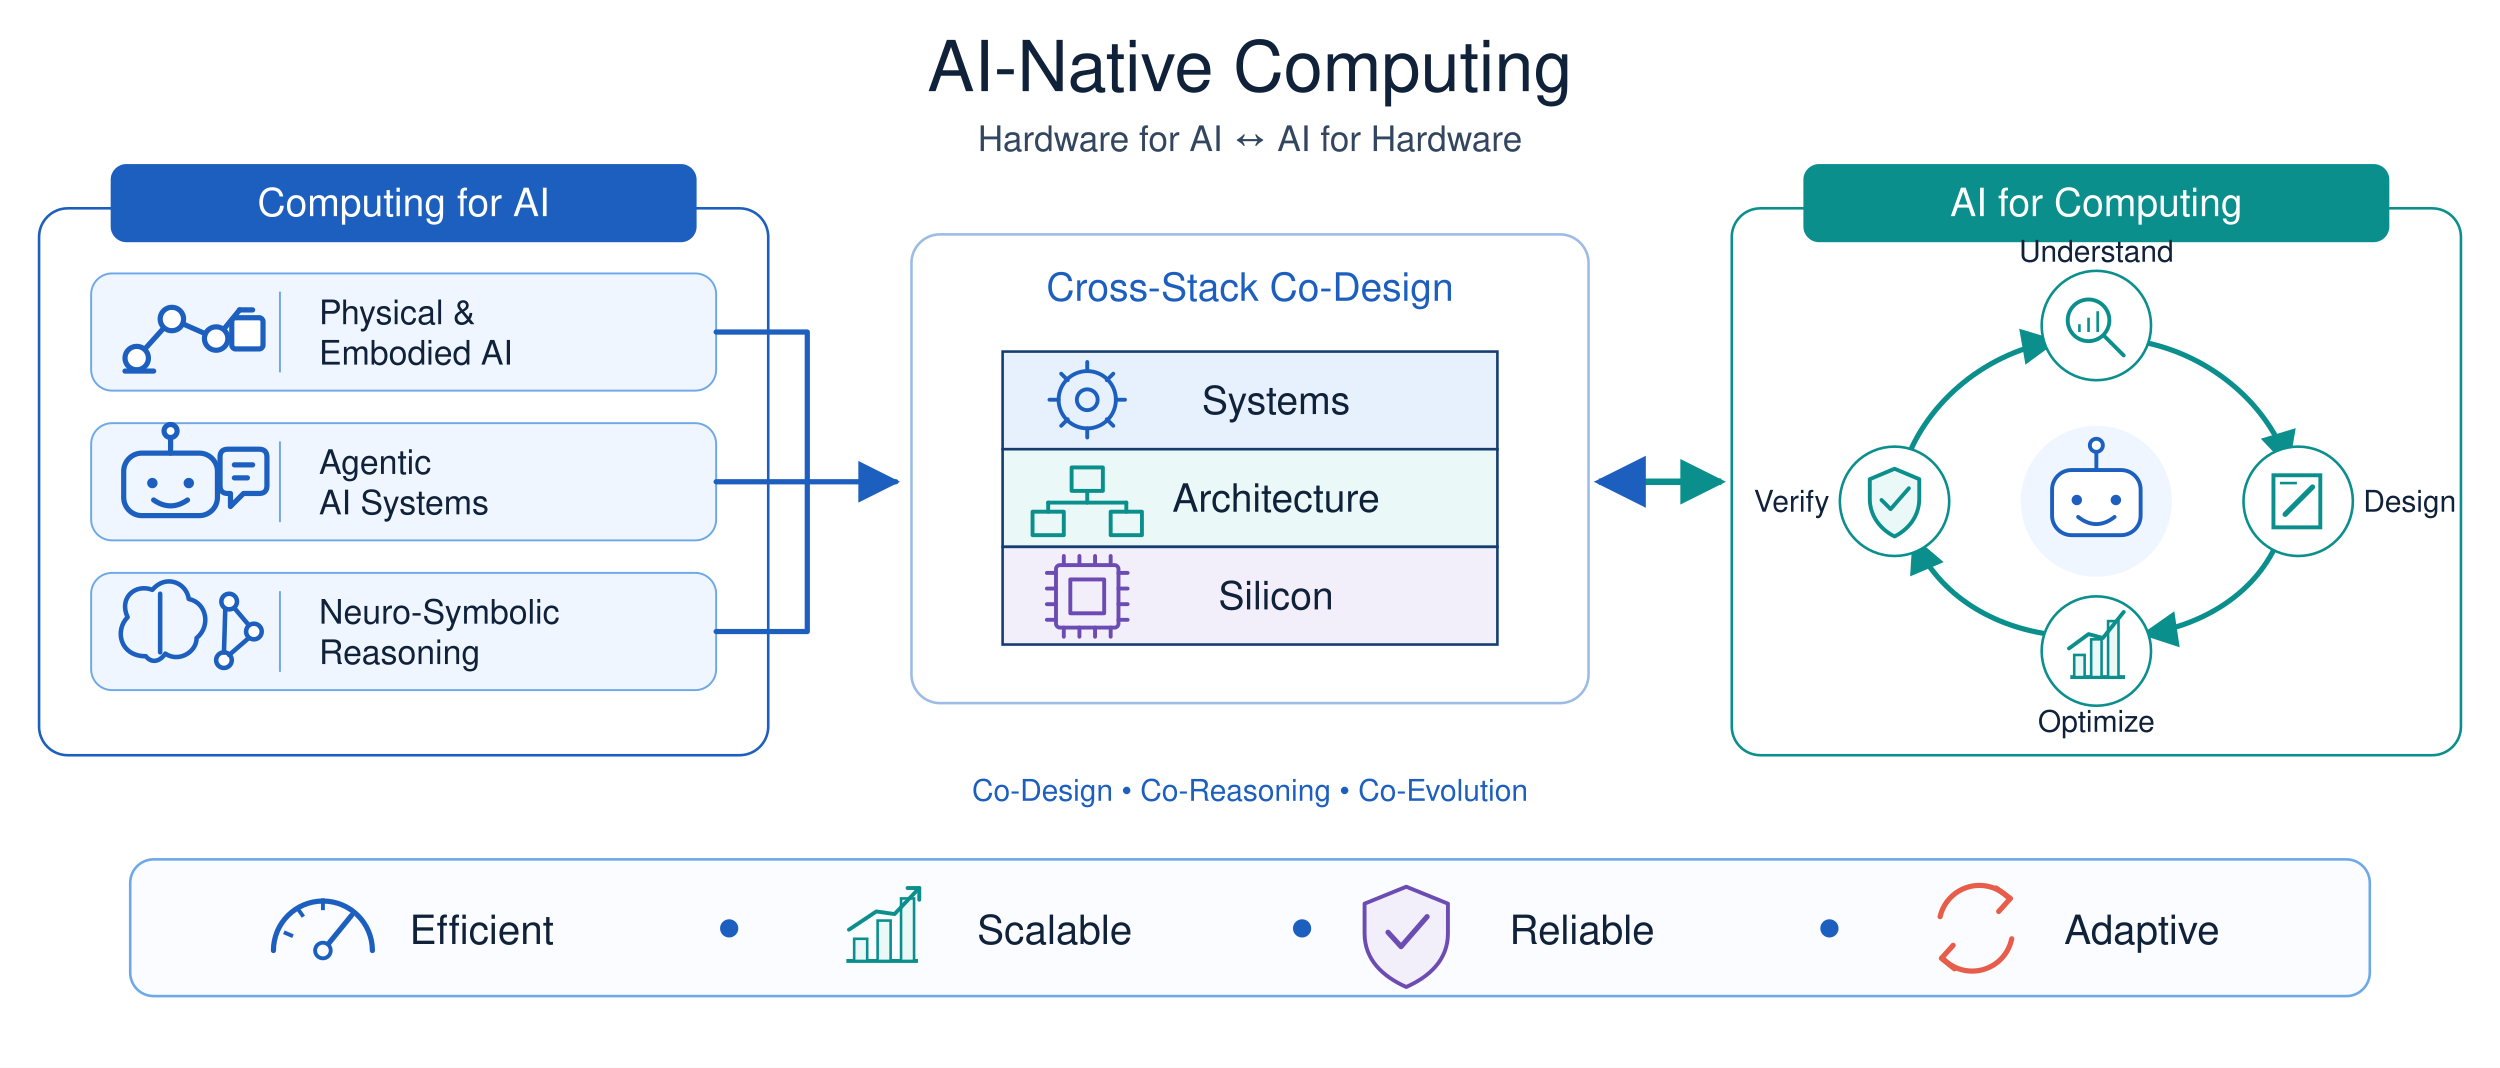
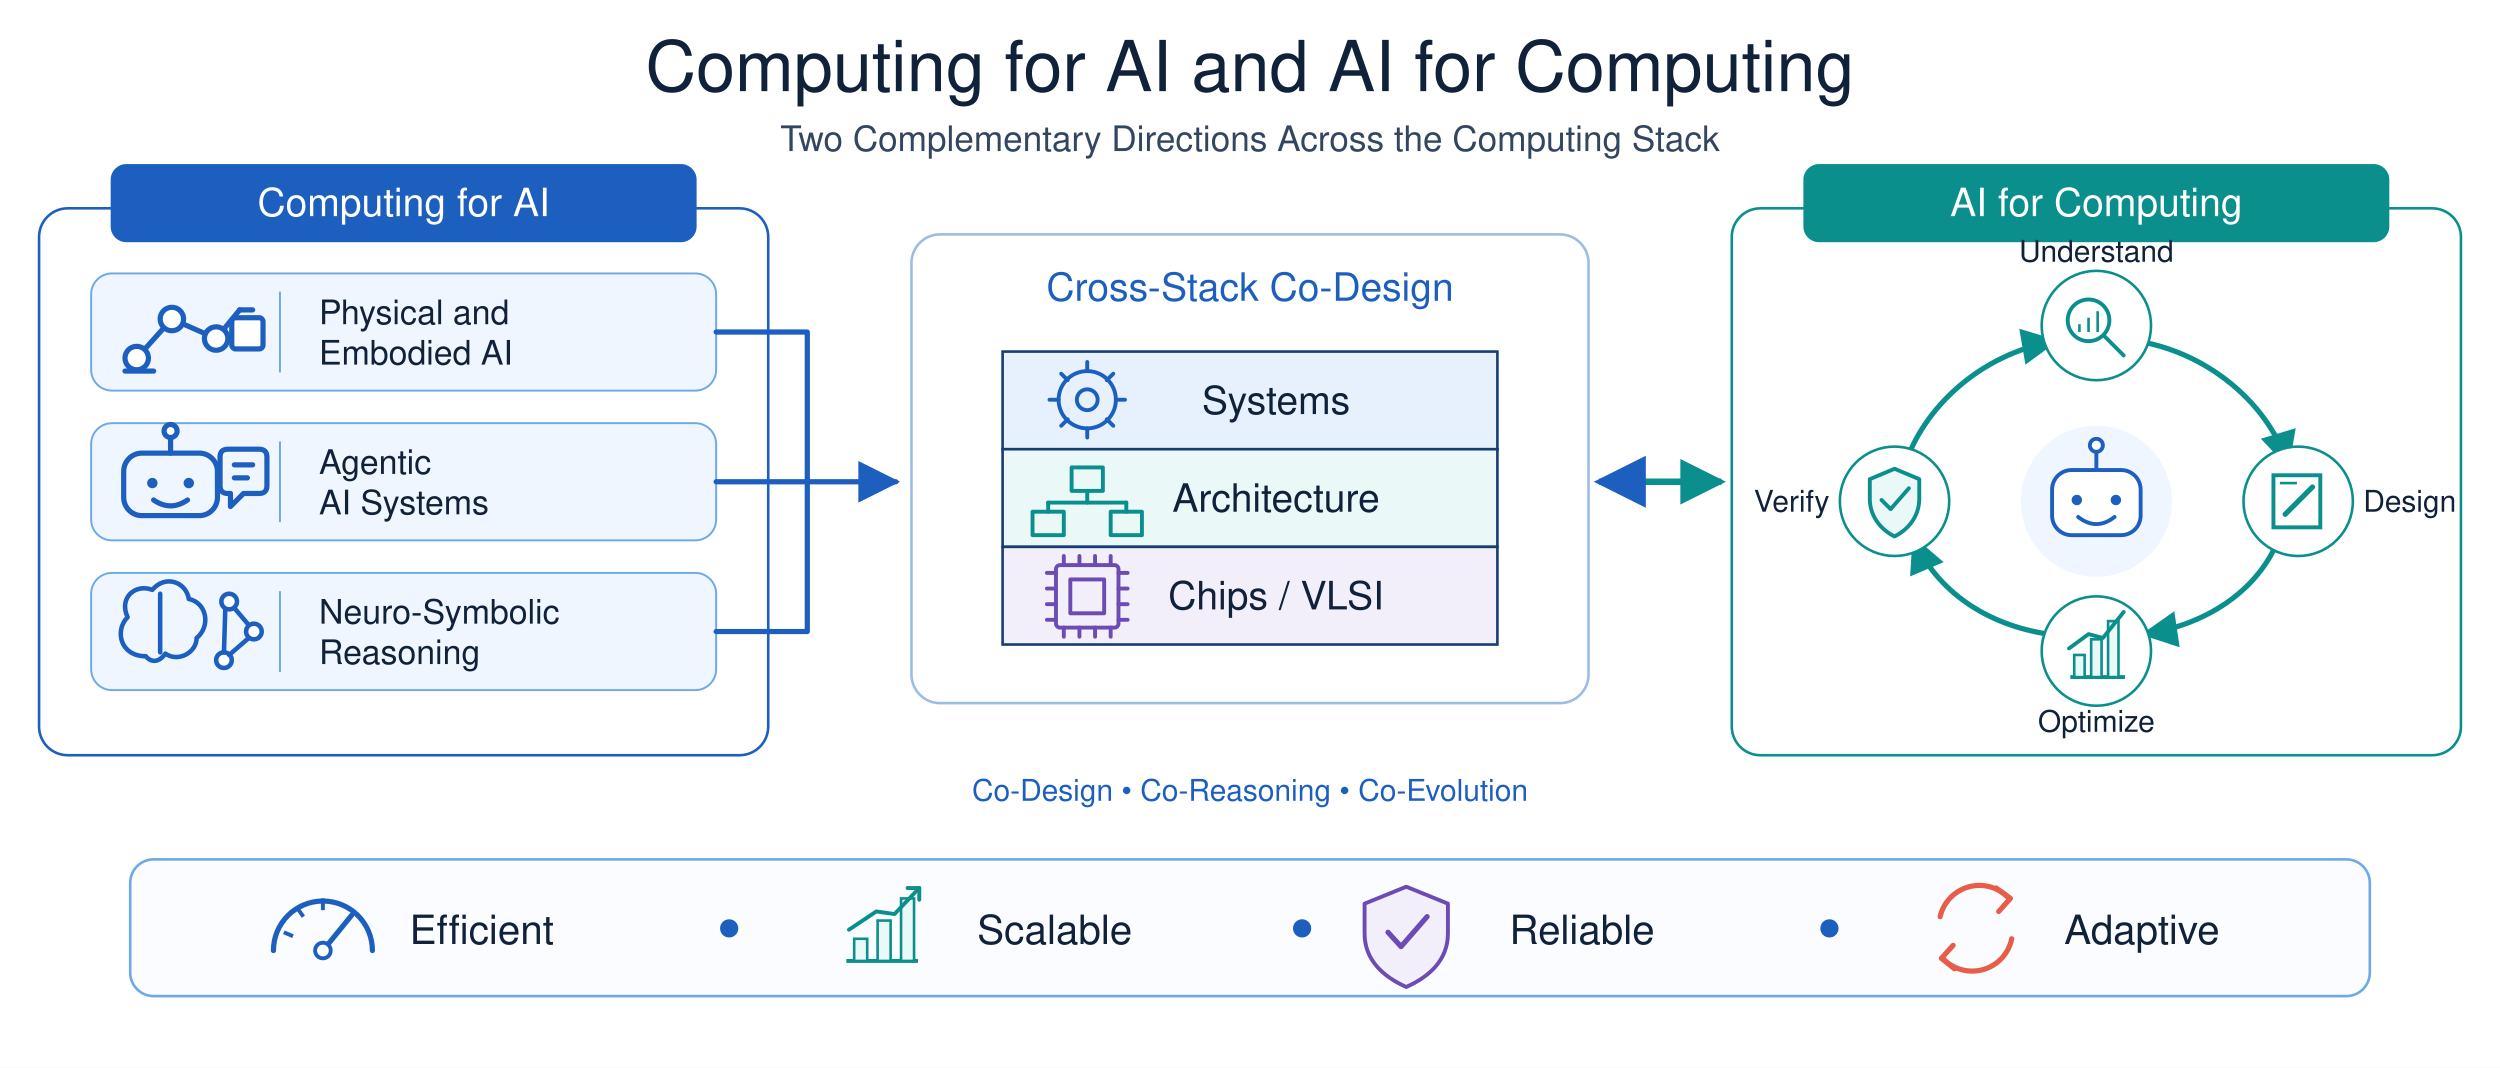
<svg xmlns="http://www.w3.org/2000/svg" version="1.1" width="1920" height="820" viewBox="0 0 1920 820">
  <defs>
    <marker id="arrow-blue" viewBox="0 0 10 10" refX="9" refY="5" markerWidth="8" markerHeight="8" orient="auto-start-reverse">
      <path d="M 0 0 L 10 5 L 0 10 Z" fill="#1D5FBF" />
    </marker>
    <marker id="arrow-teal" viewBox="0 0 10 10" refX="9" refY="5" markerWidth="7" markerHeight="7" orient="auto">
      <path d="M 0 0 L 10 5 L 0 10 Z" fill="#0A8F8D" />
    </marker>
  </defs>
  <rect id="background" x="0" y="0" width="1920" height="820" fill="#FFFFFF" />
  <g id="header" font-family="Helvetica, Arial, sans-serif" font-weight="400" font-style="normal" font-stretch="normal" text-anchor="middle">
-     <text x="960" y="70" font-size="54" fill="#10213A">AI-Native Computing</text>
-     <text x="960" y="116" font-size="27" fill="#33465F">Hardware for AI ↔ AI for Hardware</text>
+     <text x="960" y="70" font-size="54" fill="#10213A">Computing for AI and AI for Computing</text>
+     <text x="960" y="116" font-size="27" fill="#33465F">Two Complementary Directions Across the Computing Stack</text>
  </g>
  <g id="computing-for-ai">
    <rect x="30" y="160" width="560" height="420" rx="22" fill="#FFFFFF" stroke="#1D5FBF" stroke-width="2" />
    <rect x="85" y="126" width="450" height="60" rx="12" fill="#1D5FBF" />
    <text x="310" y="166" font-family="Helvetica, Arial, sans-serif" font-size="30" font-weight="400" font-style="normal" font-stretch="normal" text-anchor="middle" fill="#FFFFFF">Computing for AI</text>
    <g id="physical-embodied-ai">
      <rect x="70" y="210" width="480" height="90" rx="16" fill="#EFF6FF" stroke="#6EA8E8" stroke-width="1.5" />
      <line x1="215" y1="224" x2="215" y2="286" stroke="#6EA8E8" stroke-width="1.5" />
      <g fill="none" stroke="#1D5FBF" stroke-width="4" stroke-linecap="round" stroke-linejoin="round">
        <line x1="105" y1="275" x2="132" y2="245" />
        <line x1="132" y1="245" x2="166" y2="260" />
        <line x1="166" y1="260" x2="184" y2="238" />
        <circle cx="105" cy="275" r="9" fill="#FFFFFF" />
        <circle cx="132" cy="245" r="9" fill="#FFFFFF" />
        <circle cx="166" cy="260" r="9" fill="#FFFFFF" />
        <line x1="184" y1="238" x2="194" y2="238" />
        <line x1="96" y1="285" x2="118" y2="285" />
        <rect x="178" y="244" width="24" height="24" rx="3" fill="#FFFFFF" />
      </g>
      <text x="245" y="249" font-family="Helvetica, Arial, sans-serif" font-size="26" font-weight="400" font-style="normal" font-stretch="normal" fill="#10213A">
-         <tspan x="245" dy="0">Physical &amp;</tspan>
+         <tspan x="245" dy="0">Physical and</tspan>
        <tspan x="245" dy="31">Embodied AI</tspan>
      </text>
    </g>
    <g id="agentic-ai-systems">
      <rect x="70" y="325" width="480" height="90" rx="16" fill="#EFF6FF" stroke="#6EA8E8" stroke-width="1.5" />
      <line x1="215" y1="339" x2="215" y2="401" stroke="#6EA8E8" stroke-width="1.5" />
      <g fill="none" stroke="#1D5FBF" stroke-width="4" stroke-linecap="round" stroke-linejoin="round">
        <rect x="95" y="348" width="72" height="48" rx="14" />
        <line x1="131" y1="348" x2="131" y2="335" />
        <circle cx="131" cy="331" r="5" fill="#FFFFFF" />
        <circle cx="117" cy="371" r="4" fill="#1D5FBF" stroke="none" />
        <circle cx="145" cy="371" r="4" fill="#1D5FBF" stroke="none" />
        <path d="M 118 384 Q 131 393 144 384" />
        <path d="M 175 345 H 199 Q 205 345 205 351 V 373 Q 205 379 199 379 H 187 L 177 389 V 379 H 175 Q 169 379 169 373 V 351 Q 169 345 175 345 Z" />
        <line x1="180" y1="357" x2="194" y2="357" />
        <line x1="180" y1="367" x2="190" y2="367" />
      </g>
      <text x="245" y="364" font-family="Helvetica, Arial, sans-serif" font-size="26" font-weight="400" font-style="normal" font-stretch="normal" fill="#10213A">
        <tspan x="245" dy="0">Agentic</tspan>
        <tspan x="245" dy="31">AI Systems</tspan>
      </text>
    </g>
    <g id="neuro-symbolic-reasoning">
      <rect x="70" y="440" width="480" height="90" rx="16" fill="#EFF6FF" stroke="#6EA8E8" stroke-width="1.5" />
      <line x1="215" y1="454" x2="215" y2="516" stroke="#6EA8E8" stroke-width="1.5" />
      <g fill="none" stroke="#1D5FBF" stroke-width="3.5" stroke-linecap="round" stroke-linejoin="round">
        <path d="M 112 504 C 92 504 88 484 98 474 C 91 459 104 448 117 453 C 127 441 143 447 145 460 C 159 463 162 481 151 490 C 151 501 137 509 127 502 C 122 509 116 509 112 504 Z" />
        <line x1="123" y1="456" x2="123" y2="501" />
        <circle cx="176" cy="462" r="6" fill="#FFFFFF" />
        <circle cx="195" cy="485" r="6" fill="#FFFFFF" />
        <circle cx="172" cy="507" r="6" fill="#FFFFFF" />
        <line x1="180" y1="467" x2="191" y2="480" />
        <line x1="191" y1="490" x2="176" y2="503" />
        <line x1="173" y1="468" x2="172" y2="501" />
      </g>
      <text x="245" y="479" font-family="Helvetica, Arial, sans-serif" font-size="26" font-weight="400" font-style="normal" font-stretch="normal" fill="#10213A">
        <tspan x="245" dy="0">Neuro-Symbolic</tspan>
        <tspan x="245" dy="31">Reasoning</tspan>
      </text>
    </g>
    <path d="M 550 255 H 620 V 370 H 688" fill="none" stroke="#1D5FBF" stroke-width="4" stroke-linecap="round" stroke-linejoin="round" marker-end="url(#arrow-blue)" />
    <path d="M 550 370 H 620" fill="none" stroke="#1D5FBF" stroke-width="4" stroke-linecap="round" />
    <path d="M 550 485 H 620 V 370" fill="none" stroke="#1D5FBF" stroke-width="4" stroke-linecap="round" stroke-linejoin="round" />
  </g>
  <g id="cross-stack-co-design">
    <rect x="700" y="180" width="520" height="360" rx="22" fill="#FFFFFF" stroke="#9DBCE5" stroke-width="2" />
    <text x="960" y="231" font-family="Helvetica, Arial, sans-serif" font-size="30" font-weight="400" font-style="normal" font-stretch="normal" text-anchor="middle" fill="#1D5FBF">Cross-Stack Co-Design</text>
    <g id="systems-layer">
      <rect x="770" y="270" width="380" height="75" fill="#E6F1FD" stroke="#163D72" stroke-width="2" />
      <g fill="none" stroke="#1D5FBF" stroke-width="3" stroke-linecap="round" stroke-linejoin="round">
        <circle cx="835" cy="307" r="22" />
        <circle cx="835" cy="307" r="8" />
        <line x1="835" y1="278" x2="835" y2="285" />
        <line x1="835" y1="329" x2="835" y2="336" />
        <line x1="806" y1="307" x2="813" y2="307" />
        <line x1="857" y1="307" x2="864" y2="307" />
        <line x1="815" y1="287" x2="820" y2="292" />
        <line x1="850" y1="322" x2="855" y2="327" />
        <line x1="855" y1="287" x2="850" y2="292" />
        <line x1="820" y1="322" x2="815" y2="327" />
      </g>
      <text x="980" y="318" font-family="Helvetica, Arial, sans-serif" font-size="30" font-weight="400" font-style="normal" font-stretch="normal" text-anchor="middle" fill="#10213A">Systems</text>
    </g>
    <g id="architecture-layer">
      <rect x="770" y="345" width="380" height="75" fill="#EAF8F7" stroke="#163D72" stroke-width="2" />
      <g fill="none" stroke="#0A8F8D" stroke-width="3" stroke-linecap="round" stroke-linejoin="round">
        <rect x="823" y="359" width="24" height="18" />
        <rect x="793" y="393" width="24" height="18" />
        <rect x="853" y="393" width="24" height="18" />
        <line x1="835" y1="377" x2="835" y2="386" />
        <line x1="805" y1="386" x2="865" y2="386" />
        <line x1="805" y1="386" x2="805" y2="393" />
        <line x1="865" y1="386" x2="865" y2="393" />
      </g>
      <text x="980" y="393" font-family="Helvetica, Arial, sans-serif" font-size="30" font-weight="400" font-style="normal" font-stretch="normal" text-anchor="middle" fill="#10213A">Architecture</text>
    </g>
    <g id="silicon-layer">
      <rect x="770" y="420" width="380" height="75" fill="#F2EEFA" stroke="#163D72" stroke-width="2" />
      <g fill="none" stroke="#6C4CB3" stroke-width="3" stroke-linecap="round" stroke-linejoin="round">
        <rect x="811" y="434" width="48" height="48" rx="3" />
        <rect x="822" y="445" width="26" height="26" />
        <line x1="817" y1="427" x2="817" y2="434" />
        <line x1="829" y1="427" x2="829" y2="434" />
        <line x1="841" y1="427" x2="841" y2="434" />
        <line x1="853" y1="427" x2="853" y2="434" />
        <line x1="817" y1="482" x2="817" y2="489" />
        <line x1="829" y1="482" x2="829" y2="489" />
        <line x1="841" y1="482" x2="841" y2="489" />
        <line x1="853" y1="482" x2="853" y2="489" />
        <line x1="804" y1="440" x2="811" y2="440" />
        <line x1="804" y1="452" x2="811" y2="452" />
        <line x1="804" y1="464" x2="811" y2="464" />
        <line x1="804" y1="476" x2="811" y2="476" />
        <line x1="859" y1="440" x2="866" y2="440" />
        <line x1="859" y1="452" x2="866" y2="452" />
        <line x1="859" y1="464" x2="866" y2="464" />
        <line x1="859" y1="476" x2="866" y2="476" />
      </g>
-       <text x="980" y="468" font-family="Helvetica, Arial, sans-serif" font-size="30" font-weight="400" font-style="normal" font-stretch="normal" text-anchor="middle" fill="#10213A">Silicon</text>
+       <text x="980" y="468" font-family="Helvetica, Arial, sans-serif" font-size="30" font-weight="400" font-style="normal" font-stretch="normal" text-anchor="middle" fill="#10213A">Chips / VLSI</text>
    </g>
  </g>
  <line x1="1228" y1="370" x2="1322" y2="370" stroke="#0A8F8D" stroke-width="5" marker-start="url(#arrow-blue)" marker-end="url(#arrow-teal)" />
  <g id="ai-for-computing">
    <rect x="1330" y="160" width="560" height="420" rx="22" fill="#FFFFFF" stroke="#0A8F8D" stroke-width="2" />
    <rect x="1385" y="126" width="450" height="60" rx="12" fill="#0A8F8D" />
    <text x="1610" y="166" font-family="Helvetica, Arial, sans-serif" font-size="30" font-weight="400" font-style="normal" font-stretch="normal" text-anchor="middle" fill="#FFFFFF">AI for Computing</text>
    <g id="agentic-design-loop" fill="none" stroke="#0A8F8D" stroke-width="4" stroke-linecap="round">
      <path d="M 1642 262 C 1700 272 1744 314 1757 357" marker-end="url(#arrow-teal)" />
      <path d="M 1750 414 C 1734 454 1694 480 1647 487" marker-end="url(#arrow-teal)" />
      <path d="M 1573 487 C 1526 480 1487 454 1470 414" marker-end="url(#arrow-teal)" />
      <path d="M 1463 357 C 1477 314 1520 272 1578 262" marker-end="url(#arrow-teal)" />
    </g>
    <g id="understand-node">
      <circle cx="1610" cy="250" r="42" fill="#FFFFFF" stroke="#0A8F8D" stroke-width="2" />
      <circle cx="1604" cy="246" r="16" fill="none" stroke="#0A8F8D" stroke-width="3" />
      <line x1="1616" y1="258" x2="1631" y2="273" stroke="#0A8F8D" stroke-width="3" stroke-linecap="round" />
      <line x1="1597" y1="249" x2="1597" y2="255" stroke="#0A8F8D" stroke-width="2" />
      <line x1="1604" y1="244" x2="1604" y2="255" stroke="#0A8F8D" stroke-width="2" />
      <line x1="1611" y1="239" x2="1611" y2="255" stroke="#0A8F8D" stroke-width="2" />
      <text x="1610" y="201" font-family="Helvetica, Arial, sans-serif" font-size="23" font-weight="400" font-style="normal" font-stretch="normal" text-anchor="middle" fill="#10213A">Understand</text>
    </g>
    <g id="design-node">
      <circle cx="1765" cy="385" r="42" fill="#FFFFFF" stroke="#0A8F8D" stroke-width="2" />
      <rect x="1746" y="365" width="36" height="40" fill="none" stroke="#0A8F8D" stroke-width="3" />
      <line x1="1755" y1="395" x2="1776" y2="374" stroke="#0A8F8D" stroke-width="4" stroke-linecap="round" />
      <line x1="1751" y1="371" x2="1764" y2="371" stroke="#0A8F8D" stroke-width="2" />
      <text x="1815" y="393" font-family="Helvetica, Arial, sans-serif" font-size="23" font-weight="400" font-style="normal" font-stretch="normal" text-anchor="start" fill="#10213A">Design</text>
    </g>
    <g id="optimize-node">
      <circle cx="1610" cy="500" r="42" fill="#FFFFFF" stroke="#0A8F8D" stroke-width="2" />
      <line x1="1590" y1="520" x2="1632" y2="520" stroke="#0A8F8D" stroke-width="3" />
      <rect x="1593" y="503" width="8" height="17" fill="#EAF8F7" stroke="#0A8F8D" stroke-width="2" />
      <rect x="1606" y="491" width="8" height="29" fill="#EAF8F7" stroke="#0A8F8D" stroke-width="2" />
      <rect x="1619" y="477" width="8" height="43" fill="#EAF8F7" stroke="#0A8F8D" stroke-width="2" />
      <path d="M 1589 498 L 1604 487 L 1615 490 L 1631 470" fill="none" stroke="#0A8F8D" stroke-width="3" stroke-linecap="round" stroke-linejoin="round" />
      <text x="1610" y="562" font-family="Helvetica, Arial, sans-serif" font-size="23" font-weight="400" font-style="normal" font-stretch="normal" text-anchor="middle" fill="#10213A">Optimize</text>
    </g>
    <g id="verify-node">
      <circle cx="1455" cy="385" r="42" fill="#FFFFFF" stroke="#0A8F8D" stroke-width="2" />
      <path d="M 1455 360 L 1474 368 V 383 C 1474 397 1465 407 1455 412 C 1445 407 1436 397 1436 383 V 368 Z" fill="#EAF8F7" stroke="#0A8F8D" stroke-width="3" stroke-linejoin="round" />
      <path d="M 1445 384 L 1452 391 L 1466 375" fill="none" stroke="#0A8F8D" stroke-width="3" stroke-linecap="round" stroke-linejoin="round" />
      <text x="1405" y="393" font-family="Helvetica, Arial, sans-serif" font-size="23" font-weight="400" font-style="normal" font-stretch="normal" text-anchor="end" fill="#10213A">Verify</text>
    </g>
    <g id="central-agent">
      <circle cx="1610" cy="385" r="58" fill="#EFF6FF" />
      <rect x="1576" y="361" width="68" height="50" rx="15" fill="#FFFFFF" stroke="#1D5FBF" stroke-width="3" />
      <line x1="1610" y1="361" x2="1610" y2="347" stroke="#1D5FBF" stroke-width="3" />
      <circle cx="1610" cy="342" r="5" fill="#FFFFFF" stroke="#1D5FBF" stroke-width="3" />
      <circle cx="1595" cy="384" r="4" fill="#1D5FBF" />
      <circle cx="1625" cy="384" r="4" fill="#1D5FBF" />
      <path d="M 1596 397 Q 1610 408 1624 397" fill="none" stroke="#1D5FBF" stroke-width="3" stroke-linecap="round" />
    </g>
  </g>
  <text x="960" y="615" font-family="Helvetica, Arial, sans-serif" font-size="23" font-weight="400" font-style="normal" font-stretch="normal" text-anchor="middle" fill="#1D5FBF">Co-Design • Co-Reasoning • Co-Evolution</text>
  <g id="outcomes">
    <rect x="100" y="660" width="1720" height="105" rx="18" fill="#FAFCFF" stroke="#6EA8E8" stroke-width="2" />
    <g id="efficient-outcome">
      <path d="M 210 730 A 38 38 0 0 1 286 730" fill="none" stroke="#1D5FBF" stroke-width="4" stroke-linecap="round" />
      <line x1="248" y1="730" x2="270" y2="703" stroke="#1D5FBF" stroke-width="4" stroke-linecap="round" />
      <circle cx="248" cy="730" r="6" fill="#FFFFFF" stroke="#1D5FBF" stroke-width="3" />
      <line x1="218" y1="716" x2="225" y2="719" stroke="#1D5FBF" stroke-width="3" />
      <line x1="228" y1="697" x2="233" y2="704" stroke="#1D5FBF" stroke-width="3" />
      <line x1="248" y1="690" x2="248" y2="699" stroke="#1D5FBF" stroke-width="3" />
      <text x="370" y="725" font-family="Helvetica, Arial, sans-serif" font-size="31" font-weight="400" font-style="normal" font-stretch="normal" text-anchor="middle" fill="#10213A">Efficient</text>
    </g>
    <circle cx="560" cy="713" r="7" fill="#1D5FBF" />
    <g id="scalable-outcome">
      <line x1="650" y1="738" x2="705" y2="738" stroke="#0A8F8D" stroke-width="3" />
      <rect x="656" y="721" width="10" height="17" fill="#EAF8F7" stroke="#0A8F8D" stroke-width="2" />
      <rect x="674" y="707" width="10" height="31" fill="#EAF8F7" stroke="#0A8F8D" stroke-width="2" />
      <rect x="692" y="690" width="10" height="48" fill="#EAF8F7" stroke="#0A8F8D" stroke-width="2" />
      <path d="M 652 714 L 673 700 L 687 702 L 706 682" fill="none" stroke="#0A8F8D" stroke-width="3" stroke-linecap="round" stroke-linejoin="round" />
      <polyline points="697,682 706,682 706,691" fill="none" stroke="#0A8F8D" stroke-width="3" stroke-linecap="round" stroke-linejoin="round" />
      <text x="810" y="725" font-family="Helvetica, Arial, sans-serif" font-size="31" font-weight="400" font-style="normal" font-stretch="normal" text-anchor="middle" fill="#10213A">Scalable</text>
    </g>
    <circle cx="1000" cy="713" r="7" fill="#1D5FBF" />
    <g id="reliable-outcome">
      <path d="M 1080 681 L 1112 694 V 717 C 1112 737 1098 750 1080 758 C 1062 750 1048 737 1048 717 V 694 Z" fill="#F2EEFA" stroke="#6C4CB3" stroke-width="3" stroke-linejoin="round" />
      <path d="M 1066 716 L 1076 727 L 1096 704" fill="none" stroke="#6C4CB3" stroke-width="4" stroke-linecap="round" stroke-linejoin="round" />
      <text x="1215" y="725" font-family="Helvetica, Arial, sans-serif" font-size="31" font-weight="400" font-style="normal" font-stretch="normal" text-anchor="middle" fill="#10213A">Reliable</text>
    </g>
    <circle cx="1405" cy="713" r="7" fill="#1D5FBF" />
    <g id="adaptive-outcome">
      <path d="M 1490 704 A 31 31 0 0 1 1543 690" fill="none" stroke="#E85D4A" stroke-width="4" stroke-linecap="round" />
      <polyline points="1533,682 1544,690 1535,700" fill="none" stroke="#E85D4A" stroke-width="4" stroke-linecap="round" stroke-linejoin="round" />
      <path d="M 1545 721 A 31 31 0 0 1 1492 736" fill="none" stroke="#E85D4A" stroke-width="4" stroke-linecap="round" />
      <polyline points="1501,744 1491,736 1500,726" fill="none" stroke="#E85D4A" stroke-width="4" stroke-linecap="round" stroke-linejoin="round" />
      <text x="1645" y="725" font-family="Helvetica, Arial, sans-serif" font-size="31" font-weight="400" font-style="normal" font-stretch="normal" text-anchor="middle" fill="#10213A">Adaptive</text>
    </g>
  </g>
</svg>
